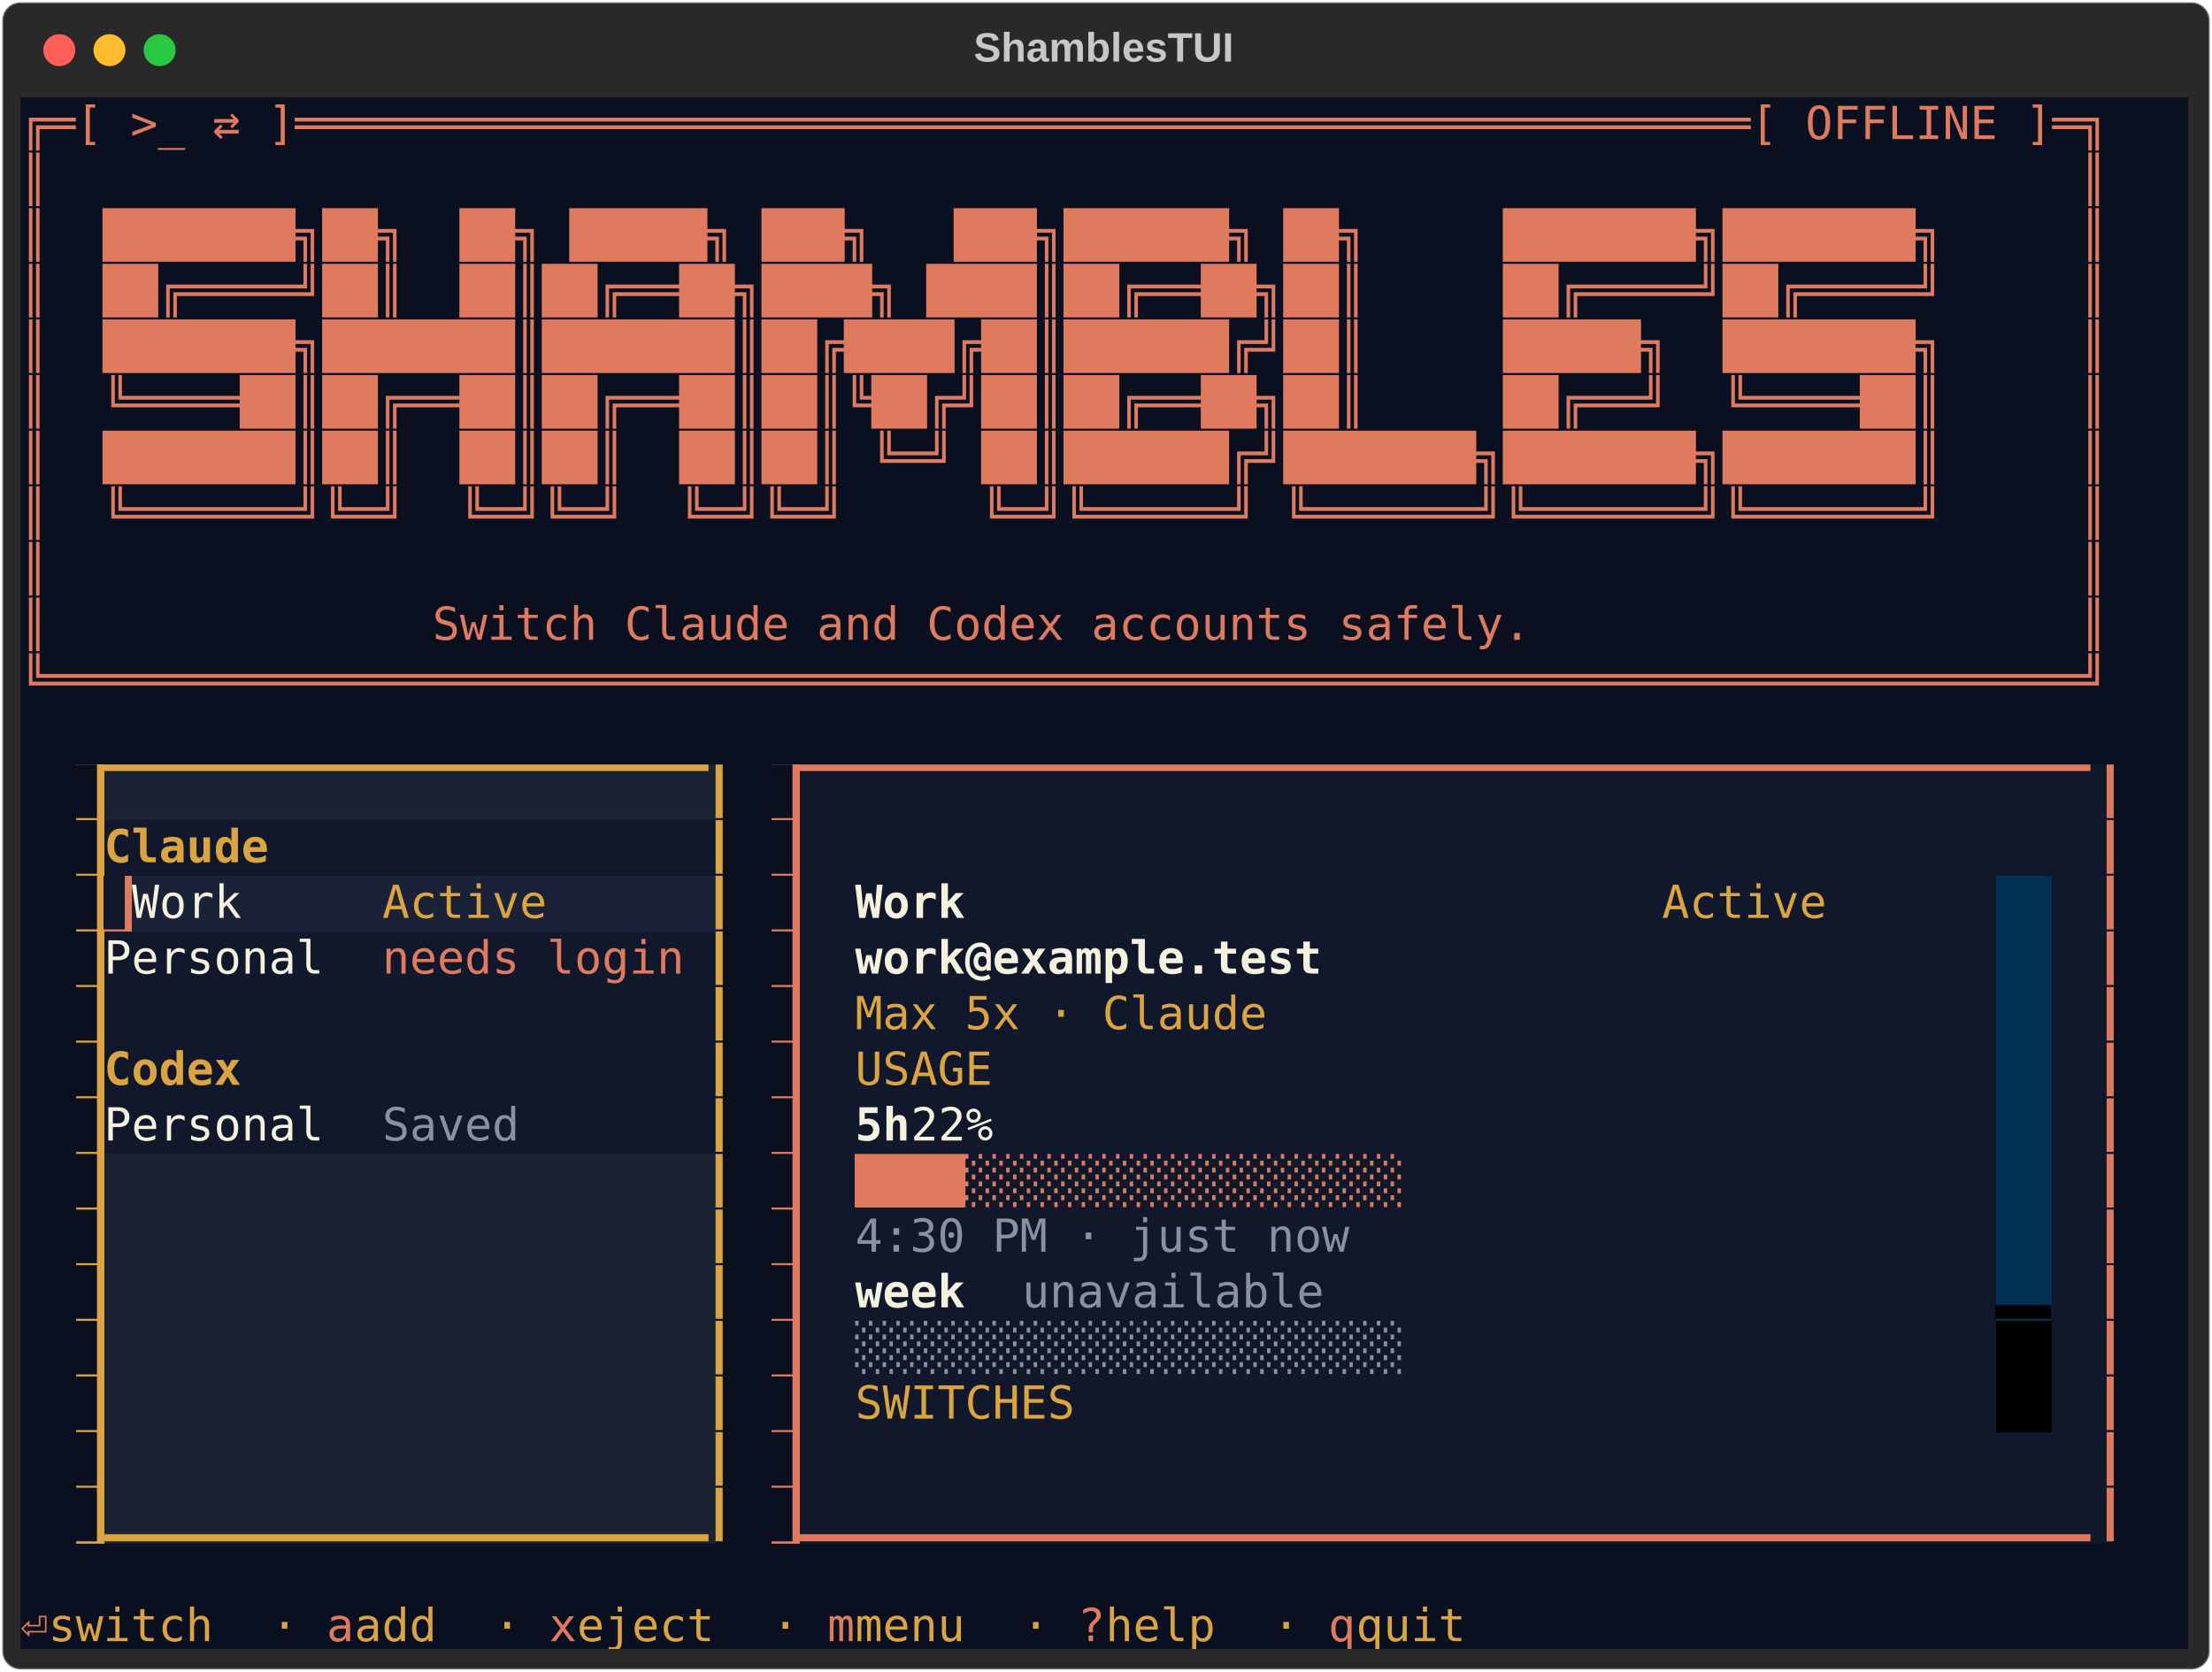
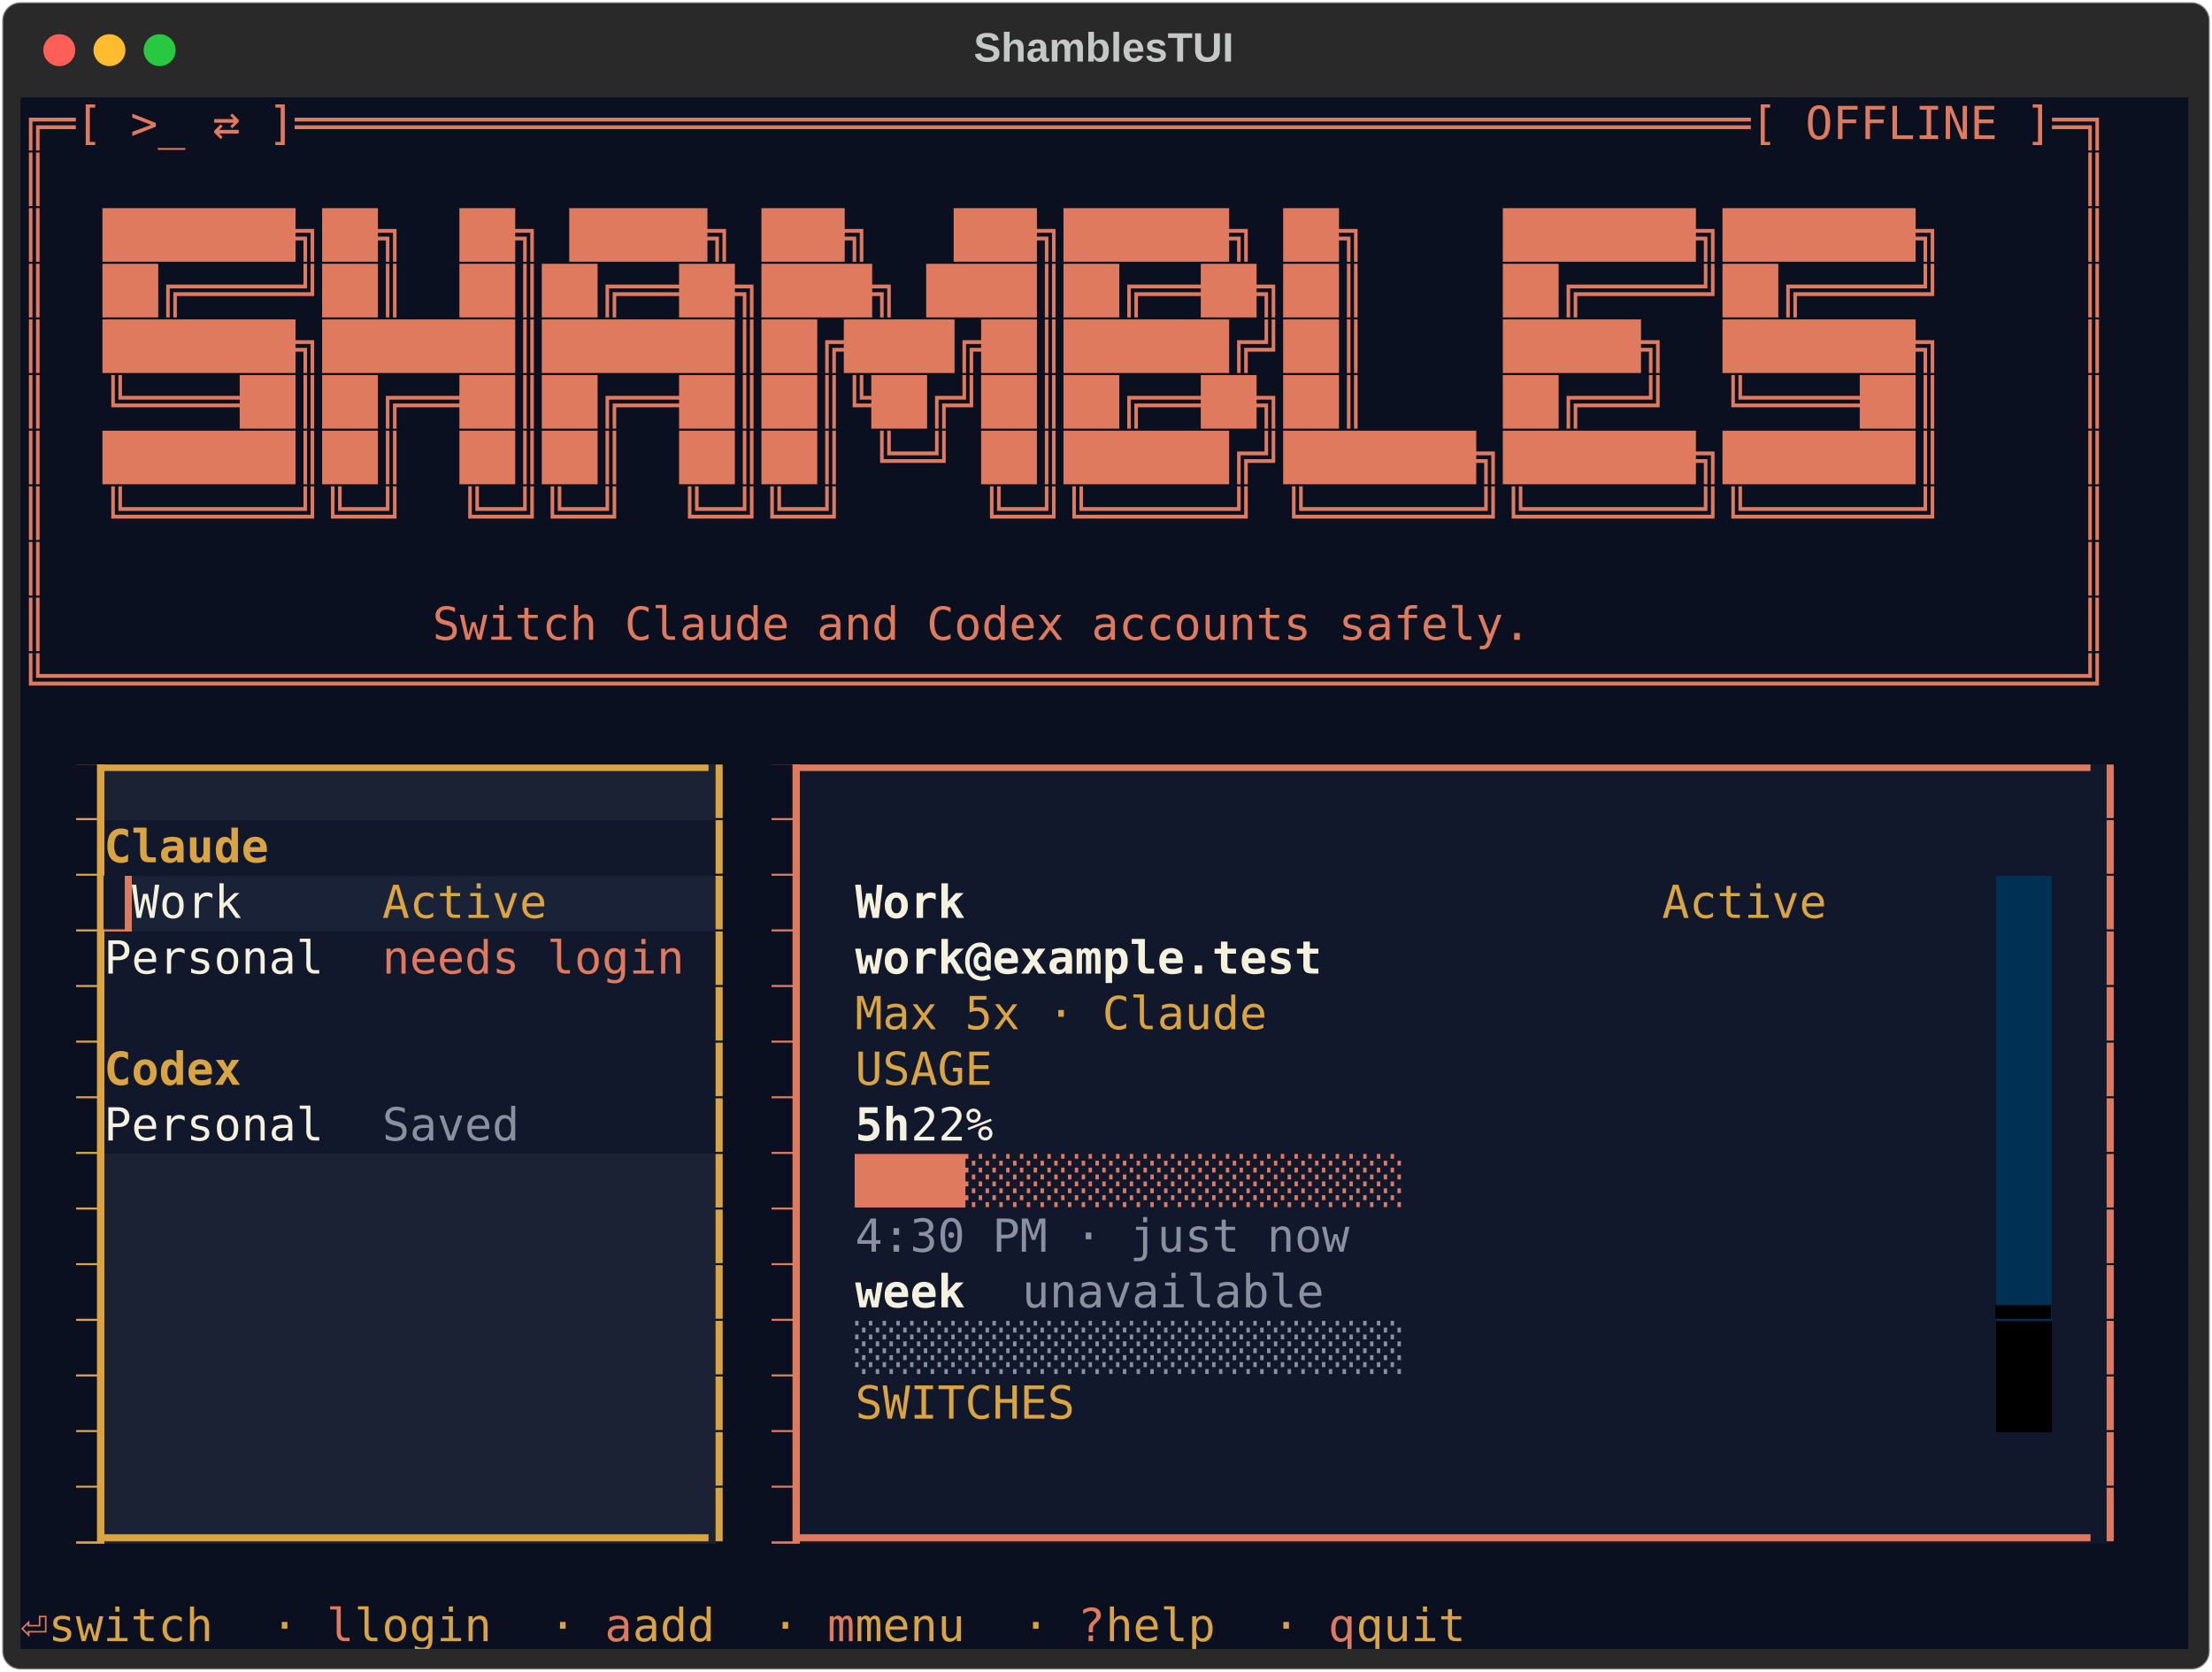
<svg xmlns="http://www.w3.org/2000/svg" class="rich-terminal" viewBox="0 0 970 733.2">
  <style>

    @font-face {
        font-family: "Fira Code";
        src: local("FiraCode-Regular"),
                url("https://cdnjs.cloudflare.com/ajax/libs/firacode/6.2.0/woff2/FiraCode-Regular.woff2") format("woff2"),
                url("https://cdnjs.cloudflare.com/ajax/libs/firacode/6.2.0/woff/FiraCode-Regular.woff") format("woff");
        font-style: normal;
        font-weight: 400;
    }
    @font-face {
        font-family: "Fira Code";
        src: local("FiraCode-Bold"),
                url("https://cdnjs.cloudflare.com/ajax/libs/firacode/6.2.0/woff2/FiraCode-Bold.woff2") format("woff2"),
                url("https://cdnjs.cloudflare.com/ajax/libs/firacode/6.2.0/woff/FiraCode-Bold.woff") format("woff");
        font-style: bold;
        font-weight: 700;
    }

    .terminal-matrix {
        font-family: Fira Code, monospace;
        font-size: 20px;
        line-height: 24.4px;
        font-variant-east-asian: full-width;
    }

    .terminal-title {
        font-size: 18px;
        font-weight: bold;
        font-family: arial;
    }

    .terminal-r1 { fill: #e07a5f }
.terminal-r2 { fill: #c5c8c6 }
.terminal-r3 { fill: #0b1020 }
.terminal-r4 { fill: #d9a441 }
.terminal-r5 { fill: #d9a441;font-weight: bold }
.terminal-r6 { fill: #11182b }
.terminal-r7 { fill: #f4f1de }
.terminal-r8 { fill: #f4f1de;font-weight: bold }
.terminal-r9 { fill: #8b90a0 }
.terminal-r10 { fill: #000000 }
    </style>
  <defs>
    <clipPath id="terminal-clip-terminal">
      <rect x="0" y="0" width="950.6" height="682.2" />
    </clipPath>
    <clipPath id="terminal-line-0">
      <rect x="0" y="1.5" width="951.6" height="24.65" />
    </clipPath>
    <clipPath id="terminal-line-1">
      <rect x="0" y="25.9" width="951.6" height="24.65" />
    </clipPath>
    <clipPath id="terminal-line-2">
      <rect x="0" y="50.3" width="951.6" height="24.65" />
    </clipPath>
    <clipPath id="terminal-line-3">
      <rect x="0" y="74.7" width="951.6" height="24.65" />
    </clipPath>
    <clipPath id="terminal-line-4">
      <rect x="0" y="99.1" width="951.6" height="24.65" />
    </clipPath>
    <clipPath id="terminal-line-5">
      <rect x="0" y="123.5" width="951.6" height="24.65" />
    </clipPath>
    <clipPath id="terminal-line-6">
      <rect x="0" y="147.9" width="951.6" height="24.65" />
    </clipPath>
    <clipPath id="terminal-line-7">
      <rect x="0" y="172.3" width="951.6" height="24.65" />
    </clipPath>
    <clipPath id="terminal-line-8">
      <rect x="0" y="196.7" width="951.6" height="24.65" />
    </clipPath>
    <clipPath id="terminal-line-9">
      <rect x="0" y="221.1" width="951.6" height="24.65" />
    </clipPath>
    <clipPath id="terminal-line-10">
      <rect x="0" y="245.5" width="951.6" height="24.65" />
    </clipPath>
    <clipPath id="terminal-line-11">
      <rect x="0" y="269.9" width="951.6" height="24.65" />
    </clipPath>
    <clipPath id="terminal-line-12">
      <rect x="0" y="294.3" width="951.6" height="24.65" />
    </clipPath>
    <clipPath id="terminal-line-13">
      <rect x="0" y="318.7" width="951.6" height="24.65" />
    </clipPath>
    <clipPath id="terminal-line-14">
      <rect x="0" y="343.1" width="951.6" height="24.65" />
    </clipPath>
    <clipPath id="terminal-line-15">
      <rect x="0" y="367.5" width="951.6" height="24.65" />
    </clipPath>
    <clipPath id="terminal-line-16">
      <rect x="0" y="391.9" width="951.6" height="24.65" />
    </clipPath>
    <clipPath id="terminal-line-17">
      <rect x="0" y="416.3" width="951.6" height="24.65" />
    </clipPath>
    <clipPath id="terminal-line-18">
      <rect x="0" y="440.7" width="951.6" height="24.65" />
    </clipPath>
    <clipPath id="terminal-line-19">
      <rect x="0" y="465.1" width="951.6" height="24.65" />
    </clipPath>
    <clipPath id="terminal-line-20">
      <rect x="0" y="489.5" width="951.6" height="24.65" />
    </clipPath>
    <clipPath id="terminal-line-21">
      <rect x="0" y="513.9" width="951.6" height="24.65" />
    </clipPath>
    <clipPath id="terminal-line-22">
      <rect x="0" y="538.3" width="951.6" height="24.65" />
    </clipPath>
    <clipPath id="terminal-line-23">
      <rect x="0" y="562.7" width="951.6" height="24.65" />
    </clipPath>
    <clipPath id="terminal-line-24">
      <rect x="0" y="587.1" width="951.6" height="24.65" />
    </clipPath>
    <clipPath id="terminal-line-25">
      <rect x="0" y="611.5" width="951.6" height="24.65" />
    </clipPath>
    <clipPath id="terminal-line-26">
      <rect x="0" y="635.9" width="951.6" height="24.65" />
    </clipPath>
  </defs>
  <rect fill="#292929" stroke="rgba(255,255,255,0.35)" stroke-width="1" x="1" y="1" width="968" height="731.2" rx="8" />
  <text class="terminal-title" fill="#c5c8c6" text-anchor="middle" x="484" y="27">ShamblesTUI</text>
  <g transform="translate(26,22)">
    <circle cx="0" cy="0" r="7" fill="#ff5f57" />
    <circle cx="22" cy="0" r="7" fill="#febc2e" />
    <circle cx="44" cy="0" r="7" fill="#28c840" />
  </g>
  <g transform="translate(9, 41)" clip-path="url(#terminal-clip-terminal)">
    <rect fill="#0b1020" x="0" y="1.5" width="927.2" height="24.65" shape-rendering="crispEdges" />
    <rect fill="#0b1020" x="927.2" y="1.5" width="24.4" height="24.65" shape-rendering="crispEdges" />
    <rect fill="#0b1020" x="0" y="25.9" width="927.2" height="24.65" shape-rendering="crispEdges" />
    <rect fill="#0b1020" x="927.2" y="25.9" width="24.4" height="24.65" shape-rendering="crispEdges" />
    <rect fill="#0b1020" x="0" y="50.3" width="927.2" height="24.65" shape-rendering="crispEdges" />
    <rect fill="#0b1020" x="927.2" y="50.3" width="24.4" height="24.65" shape-rendering="crispEdges" />
    <rect fill="#0b1020" x="0" y="74.7" width="927.2" height="24.65" shape-rendering="crispEdges" />
    <rect fill="#0b1020" x="927.2" y="74.7" width="24.4" height="24.65" shape-rendering="crispEdges" />
    <rect fill="#0b1020" x="0" y="99.1" width="927.2" height="24.65" shape-rendering="crispEdges" />
    <rect fill="#0b1020" x="927.2" y="99.1" width="24.4" height="24.65" shape-rendering="crispEdges" />
    <rect fill="#0b1020" x="0" y="123.5" width="927.2" height="24.65" shape-rendering="crispEdges" />
    <rect fill="#0b1020" x="927.2" y="123.5" width="24.4" height="24.65" shape-rendering="crispEdges" />
    <rect fill="#0b1020" x="0" y="147.9" width="927.2" height="24.65" shape-rendering="crispEdges" />
    <rect fill="#0b1020" x="927.2" y="147.9" width="24.4" height="24.65" shape-rendering="crispEdges" />
    <rect fill="#0b1020" x="0" y="172.3" width="927.2" height="24.65" shape-rendering="crispEdges" />
    <rect fill="#0b1020" x="927.2" y="172.3" width="24.4" height="24.65" shape-rendering="crispEdges" />
    <rect fill="#0b1020" x="0" y="196.7" width="927.2" height="24.65" shape-rendering="crispEdges" />
    <rect fill="#0b1020" x="927.2" y="196.7" width="24.4" height="24.65" shape-rendering="crispEdges" />
    <rect fill="#0b1020" x="0" y="221.1" width="927.2" height="24.65" shape-rendering="crispEdges" />
    <rect fill="#0b1020" x="927.2" y="221.1" width="24.4" height="24.65" shape-rendering="crispEdges" />
    <rect fill="#0b1020" x="0" y="245.5" width="927.2" height="24.65" shape-rendering="crispEdges" />
    <rect fill="#0b1020" x="927.2" y="245.5" width="24.4" height="24.65" shape-rendering="crispEdges" />
    <rect fill="#0b1020" x="0" y="269.9" width="951.6" height="24.65" shape-rendering="crispEdges" />
    <rect fill="#0b1020" x="0" y="294.3" width="24.4" height="24.65" shape-rendering="crispEdges" />
    <rect fill="#d9a441" x="24.4" y="294.3" width="12.2" height="24.65" shape-rendering="crispEdges" />
    <rect fill="#1b2234" x="36.6" y="294.3" width="268.4" height="24.65" shape-rendering="crispEdges" />
    <rect fill="#0b1020" x="305" y="294.3" width="12.2" height="24.65" shape-rendering="crispEdges" />
    <rect fill="#0b1020" x="317.2" y="294.3" width="12.2" height="24.65" shape-rendering="crispEdges" />
    <rect fill="#e07a5f" x="329.4" y="294.3" width="12.2" height="24.65" shape-rendering="crispEdges" />
    <rect fill="#11182b" x="341.6" y="294.3" width="573.4" height="24.65" shape-rendering="crispEdges" />
    <rect fill="#0b1020" x="915" y="294.3" width="12.2" height="24.65" shape-rendering="crispEdges" />
    <rect fill="#0b1020" x="927.2" y="294.3" width="24.4" height="24.65" shape-rendering="crispEdges" />
    <rect fill="#0b1020" x="0" y="318.7" width="24.4" height="24.65" shape-rendering="crispEdges" />
    <rect fill="#d9a441" x="24.4" y="318.7" width="12.2" height="24.65" shape-rendering="crispEdges" />
    <rect fill="#11182b" x="36.6" y="318.7" width="73.2" height="24.65" shape-rendering="crispEdges" />
    <rect fill="#11182b" x="109.8" y="318.7" width="195.2" height="24.65" shape-rendering="crispEdges" />
    <rect fill="#0b1020" x="305" y="318.7" width="12.2" height="24.65" shape-rendering="crispEdges" />
    <rect fill="#0b1020" x="317.2" y="318.7" width="12.2" height="24.65" shape-rendering="crispEdges" />
    <rect fill="#e07a5f" x="329.4" y="318.7" width="12.2" height="24.65" shape-rendering="crispEdges" />
    <rect fill="#11182b" x="341.6" y="318.7" width="573.4" height="24.65" shape-rendering="crispEdges" />
    <rect fill="#0b1020" x="915" y="318.7" width="12.2" height="24.65" shape-rendering="crispEdges" />
    <rect fill="#0b1020" x="927.2" y="318.7" width="24.4" height="24.65" shape-rendering="crispEdges" />
    <rect fill="#0b1020" x="0" y="343.1" width="24.4" height="24.65" shape-rendering="crispEdges" />
    <rect fill="#d9a441" x="24.4" y="343.1" width="12.2" height="24.65" shape-rendering="crispEdges" />
    <rect fill="#e07a5f" x="36.6" y="343.1" width="12.2" height="24.65" shape-rendering="crispEdges" />
    <rect fill="#1a2238" x="48.8" y="343.1" width="109.8" height="24.65" shape-rendering="crispEdges" />
    <rect fill="#1a2238" x="158.6" y="343.1" width="146.4" height="24.65" shape-rendering="crispEdges" />
    <rect fill="#0b1020" x="305" y="343.1" width="12.2" height="24.65" shape-rendering="crispEdges" />
    <rect fill="#0b1020" x="317.2" y="343.1" width="12.2" height="24.65" shape-rendering="crispEdges" />
    <rect fill="#e07a5f" x="329.4" y="343.1" width="12.2" height="24.65" shape-rendering="crispEdges" />
    <rect fill="#11182b" x="341.6" y="343.1" width="24.4" height="24.65" shape-rendering="crispEdges" />
    <rect fill="#11182b" x="366" y="343.1" width="353.8" height="24.65" shape-rendering="crispEdges" />
    <rect fill="#11182b" x="719.8" y="343.1" width="146.4" height="24.65" shape-rendering="crispEdges" />
    <rect fill="#003054" x="866.2" y="343.1" width="24.4" height="24.65" shape-rendering="crispEdges" />
    <rect fill="#11182b" x="890.6" y="343.1" width="24.4" height="24.65" shape-rendering="crispEdges" />
    <rect fill="#0b1020" x="915" y="343.1" width="12.2" height="24.65" shape-rendering="crispEdges" />
    <rect fill="#0b1020" x="927.2" y="343.1" width="24.4" height="24.65" shape-rendering="crispEdges" />
    <rect fill="#0b1020" x="0" y="367.5" width="24.4" height="24.65" shape-rendering="crispEdges" />
    <rect fill="#d9a441" x="24.4" y="367.5" width="12.2" height="24.65" shape-rendering="crispEdges" />
    <rect fill="#11182b" x="36.6" y="367.5" width="122" height="24.65" shape-rendering="crispEdges" />
    <rect fill="#11182b" x="158.6" y="367.5" width="146.4" height="24.65" shape-rendering="crispEdges" />
    <rect fill="#0b1020" x="305" y="367.5" width="12.2" height="24.65" shape-rendering="crispEdges" />
    <rect fill="#0b1020" x="317.2" y="367.5" width="12.2" height="24.65" shape-rendering="crispEdges" />
    <rect fill="#e07a5f" x="329.4" y="367.5" width="12.2" height="24.65" shape-rendering="crispEdges" />
    <rect fill="#11182b" x="341.6" y="367.5" width="24.4" height="24.65" shape-rendering="crispEdges" />
    <rect fill="#11182b" x="366" y="367.5" width="500.2" height="24.65" shape-rendering="crispEdges" />
    <rect fill="#003054" x="866.2" y="367.5" width="24.4" height="24.65" shape-rendering="crispEdges" />
    <rect fill="#11182b" x="890.6" y="367.5" width="24.4" height="24.65" shape-rendering="crispEdges" />
    <rect fill="#0b1020" x="915" y="367.5" width="12.2" height="24.65" shape-rendering="crispEdges" />
    <rect fill="#0b1020" x="927.2" y="367.5" width="24.4" height="24.65" shape-rendering="crispEdges" />
    <rect fill="#0b1020" x="0" y="391.9" width="24.4" height="24.65" shape-rendering="crispEdges" />
    <rect fill="#d9a441" x="24.4" y="391.9" width="12.2" height="24.65" shape-rendering="crispEdges" />
    <rect fill="#11182b" x="36.6" y="391.9" width="268.4" height="24.65" shape-rendering="crispEdges" />
    <rect fill="#0b1020" x="305" y="391.9" width="12.2" height="24.65" shape-rendering="crispEdges" />
    <rect fill="#0b1020" x="317.2" y="391.9" width="12.2" height="24.65" shape-rendering="crispEdges" />
    <rect fill="#e07a5f" x="329.4" y="391.9" width="12.2" height="24.65" shape-rendering="crispEdges" />
    <rect fill="#11182b" x="341.6" y="391.9" width="24.4" height="24.65" shape-rendering="crispEdges" />
    <rect fill="#11182b" x="366" y="391.9" width="500.2" height="24.65" shape-rendering="crispEdges" />
    <rect fill="#003054" x="866.2" y="391.9" width="24.4" height="24.65" shape-rendering="crispEdges" />
    <rect fill="#11182b" x="890.6" y="391.9" width="24.4" height="24.65" shape-rendering="crispEdges" />
    <rect fill="#0b1020" x="915" y="391.9" width="12.2" height="24.65" shape-rendering="crispEdges" />
    <rect fill="#0b1020" x="927.2" y="391.9" width="24.4" height="24.65" shape-rendering="crispEdges" />
    <rect fill="#0b1020" x="0" y="416.3" width="24.4" height="24.65" shape-rendering="crispEdges" />
    <rect fill="#d9a441" x="24.4" y="416.3" width="12.2" height="24.65" shape-rendering="crispEdges" />
    <rect fill="#11182b" x="36.6" y="416.3" width="61" height="24.65" shape-rendering="crispEdges" />
    <rect fill="#11182b" x="97.6" y="416.3" width="207.4" height="24.65" shape-rendering="crispEdges" />
    <rect fill="#0b1020" x="305" y="416.3" width="12.2" height="24.65" shape-rendering="crispEdges" />
    <rect fill="#0b1020" x="317.2" y="416.3" width="12.2" height="24.65" shape-rendering="crispEdges" />
    <rect fill="#e07a5f" x="329.4" y="416.3" width="12.2" height="24.65" shape-rendering="crispEdges" />
    <rect fill="#11182b" x="341.6" y="416.3" width="24.4" height="24.65" shape-rendering="crispEdges" />
    <rect fill="#11182b" x="366" y="416.3" width="500.2" height="24.65" shape-rendering="crispEdges" />
    <rect fill="#003054" x="866.2" y="416.3" width="24.4" height="24.65" shape-rendering="crispEdges" />
    <rect fill="#11182b" x="890.6" y="416.3" width="24.4" height="24.65" shape-rendering="crispEdges" />
    <rect fill="#0b1020" x="915" y="416.3" width="12.2" height="24.65" shape-rendering="crispEdges" />
    <rect fill="#0b1020" x="927.2" y="416.3" width="24.4" height="24.65" shape-rendering="crispEdges" />
    <rect fill="#0b1020" x="0" y="440.7" width="24.4" height="24.65" shape-rendering="crispEdges" />
    <rect fill="#d9a441" x="24.4" y="440.7" width="12.2" height="24.65" shape-rendering="crispEdges" />
    <rect fill="#11182b" x="36.6" y="440.7" width="122" height="24.65" shape-rendering="crispEdges" />
    <rect fill="#11182b" x="158.6" y="440.7" width="146.4" height="24.65" shape-rendering="crispEdges" />
    <rect fill="#0b1020" x="305" y="440.7" width="12.2" height="24.65" shape-rendering="crispEdges" />
    <rect fill="#0b1020" x="317.2" y="440.7" width="12.2" height="24.65" shape-rendering="crispEdges" />
    <rect fill="#e07a5f" x="329.4" y="440.7" width="12.2" height="24.65" shape-rendering="crispEdges" />
    <rect fill="#11182b" x="341.6" y="440.7" width="24.4" height="24.65" shape-rendering="crispEdges" />
    <rect fill="#11182b" x="366" y="440.7" width="24.4" height="24.65" shape-rendering="crispEdges" />
    <rect fill="#11182b" x="390.4" y="440.7" width="475.8" height="24.65" shape-rendering="crispEdges" />
    <rect fill="#003054" x="866.2" y="440.7" width="24.4" height="24.65" shape-rendering="crispEdges" />
    <rect fill="#11182b" x="890.6" y="440.7" width="24.4" height="24.65" shape-rendering="crispEdges" />
    <rect fill="#0b1020" x="915" y="440.7" width="12.2" height="24.65" shape-rendering="crispEdges" />
    <rect fill="#0b1020" x="927.2" y="440.7" width="24.4" height="24.65" shape-rendering="crispEdges" />
    <rect fill="#0b1020" x="0" y="465.1" width="24.4" height="24.65" shape-rendering="crispEdges" />
    <rect fill="#d9a441" x="24.4" y="465.1" width="12.2" height="24.65" shape-rendering="crispEdges" />
    <rect fill="#1b2234" x="36.6" y="465.1" width="268.4" height="24.65" shape-rendering="crispEdges" />
    <rect fill="#0b1020" x="305" y="465.1" width="12.2" height="24.65" shape-rendering="crispEdges" />
    <rect fill="#0b1020" x="317.2" y="465.1" width="12.2" height="24.65" shape-rendering="crispEdges" />
    <rect fill="#e07a5f" x="329.4" y="465.1" width="12.2" height="24.65" shape-rendering="crispEdges" />
    <rect fill="#11182b" x="341.6" y="465.1" width="24.4" height="24.65" shape-rendering="crispEdges" />
    <rect fill="#11182b" x="366" y="465.1" width="500.2" height="24.65" shape-rendering="crispEdges" />
    <rect fill="#003054" x="866.2" y="465.1" width="24.4" height="24.65" shape-rendering="crispEdges" />
    <rect fill="#11182b" x="890.6" y="465.1" width="24.4" height="24.65" shape-rendering="crispEdges" />
    <rect fill="#0b1020" x="915" y="465.1" width="12.2" height="24.65" shape-rendering="crispEdges" />
    <rect fill="#0b1020" x="927.2" y="465.1" width="24.4" height="24.65" shape-rendering="crispEdges" />
    <rect fill="#0b1020" x="0" y="489.5" width="24.4" height="24.65" shape-rendering="crispEdges" />
    <rect fill="#d9a441" x="24.4" y="489.5" width="12.2" height="24.65" shape-rendering="crispEdges" />
    <rect fill="#1b2234" x="36.6" y="489.5" width="268.4" height="24.65" shape-rendering="crispEdges" />
    <rect fill="#0b1020" x="305" y="489.5" width="12.2" height="24.65" shape-rendering="crispEdges" />
    <rect fill="#0b1020" x="317.2" y="489.5" width="12.2" height="24.65" shape-rendering="crispEdges" />
    <rect fill="#e07a5f" x="329.4" y="489.5" width="12.2" height="24.65" shape-rendering="crispEdges" />
    <rect fill="#11182b" x="341.6" y="489.5" width="24.4" height="24.65" shape-rendering="crispEdges" />
    <rect fill="#11182b" x="366" y="489.5" width="500.2" height="24.65" shape-rendering="crispEdges" />
    <rect fill="#003054" x="866.2" y="489.5" width="24.4" height="24.65" shape-rendering="crispEdges" />
    <rect fill="#11182b" x="890.6" y="489.5" width="24.4" height="24.65" shape-rendering="crispEdges" />
    <rect fill="#0b1020" x="915" y="489.5" width="12.2" height="24.65" shape-rendering="crispEdges" />
    <rect fill="#0b1020" x="927.2" y="489.5" width="24.4" height="24.65" shape-rendering="crispEdges" />
    <rect fill="#0b1020" x="0" y="513.9" width="24.4" height="24.65" shape-rendering="crispEdges" />
    <rect fill="#d9a441" x="24.4" y="513.9" width="12.2" height="24.65" shape-rendering="crispEdges" />
    <rect fill="#1b2234" x="36.6" y="513.9" width="268.4" height="24.65" shape-rendering="crispEdges" />
    <rect fill="#0b1020" x="305" y="513.9" width="12.2" height="24.65" shape-rendering="crispEdges" />
    <rect fill="#0b1020" x="317.2" y="513.9" width="12.2" height="24.65" shape-rendering="crispEdges" />
    <rect fill="#e07a5f" x="329.4" y="513.9" width="12.2" height="24.65" shape-rendering="crispEdges" />
    <rect fill="#11182b" x="341.6" y="513.9" width="24.4" height="24.65" shape-rendering="crispEdges" />
    <rect fill="#11182b" x="366" y="513.9" width="48.8" height="24.65" shape-rendering="crispEdges" />
    <rect fill="#11182b" x="414.8" y="513.9" width="24.4" height="24.65" shape-rendering="crispEdges" />
    <rect fill="#11182b" x="439.2" y="513.9" width="134.2" height="24.65" shape-rendering="crispEdges" />
    <rect fill="#11182b" x="573.4" y="513.9" width="292.8" height="24.65" shape-rendering="crispEdges" />
    <rect fill="#003054" x="866.2" y="513.9" width="24.4" height="24.65" shape-rendering="crispEdges" />
    <rect fill="#11182b" x="890.6" y="513.9" width="24.4" height="24.65" shape-rendering="crispEdges" />
    <rect fill="#0b1020" x="915" y="513.9" width="12.2" height="24.65" shape-rendering="crispEdges" />
    <rect fill="#0b1020" x="927.2" y="513.9" width="24.4" height="24.65" shape-rendering="crispEdges" />
    <rect fill="#0b1020" x="0" y="538.3" width="24.4" height="24.65" shape-rendering="crispEdges" />
    <rect fill="#d9a441" x="24.4" y="538.3" width="12.2" height="24.65" shape-rendering="crispEdges" />
    <rect fill="#1b2234" x="36.6" y="538.3" width="268.4" height="24.65" shape-rendering="crispEdges" />
    <rect fill="#0b1020" x="305" y="538.3" width="12.2" height="24.65" shape-rendering="crispEdges" />
    <rect fill="#0b1020" x="317.2" y="538.3" width="12.2" height="24.65" shape-rendering="crispEdges" />
    <rect fill="#e07a5f" x="329.4" y="538.3" width="12.2" height="24.65" shape-rendering="crispEdges" />
    <rect fill="#11182b" x="341.6" y="538.3" width="24.4" height="24.65" shape-rendering="crispEdges" />
    <rect fill="#11182b" x="366" y="538.3" width="500.2" height="24.65" shape-rendering="crispEdges" />
    <rect fill="#000000" x="866.2" y="538.3" width="24.4" height="24.65" shape-rendering="crispEdges" />
    <rect fill="#11182b" x="890.6" y="538.3" width="24.4" height="24.65" shape-rendering="crispEdges" />
    <rect fill="#0b1020" x="915" y="538.3" width="12.2" height="24.65" shape-rendering="crispEdges" />
    <rect fill="#0b1020" x="927.2" y="538.3" width="24.4" height="24.65" shape-rendering="crispEdges" />
    <rect fill="#0b1020" x="0" y="562.7" width="24.4" height="24.65" shape-rendering="crispEdges" />
    <rect fill="#d9a441" x="24.4" y="562.7" width="12.2" height="24.65" shape-rendering="crispEdges" />
    <rect fill="#1b2234" x="36.6" y="562.7" width="268.4" height="24.65" shape-rendering="crispEdges" />
    <rect fill="#0b1020" x="305" y="562.7" width="12.2" height="24.65" shape-rendering="crispEdges" />
    <rect fill="#0b1020" x="317.2" y="562.7" width="12.2" height="24.65" shape-rendering="crispEdges" />
    <rect fill="#e07a5f" x="329.4" y="562.7" width="12.2" height="24.65" shape-rendering="crispEdges" />
    <rect fill="#11182b" x="341.6" y="562.7" width="24.4" height="24.65" shape-rendering="crispEdges" />
    <rect fill="#11182b" x="366" y="562.7" width="500.2" height="24.65" shape-rendering="crispEdges" />
    <rect fill="#000000" x="866.2" y="562.7" width="24.4" height="24.65" shape-rendering="crispEdges" />
    <rect fill="#11182b" x="890.6" y="562.7" width="24.4" height="24.65" shape-rendering="crispEdges" />
    <rect fill="#0b1020" x="915" y="562.7" width="12.2" height="24.65" shape-rendering="crispEdges" />
    <rect fill="#0b1020" x="927.2" y="562.7" width="24.4" height="24.65" shape-rendering="crispEdges" />
    <rect fill="#0b1020" x="0" y="587.1" width="24.4" height="24.65" shape-rendering="crispEdges" />
    <rect fill="#d9a441" x="24.4" y="587.1" width="12.2" height="24.65" shape-rendering="crispEdges" />
    <rect fill="#1b2234" x="36.6" y="587.1" width="268.4" height="24.65" shape-rendering="crispEdges" />
    <rect fill="#0b1020" x="305" y="587.1" width="12.2" height="24.65" shape-rendering="crispEdges" />
    <rect fill="#0b1020" x="317.2" y="587.1" width="12.2" height="24.65" shape-rendering="crispEdges" />
    <rect fill="#e07a5f" x="329.4" y="587.1" width="12.2" height="24.65" shape-rendering="crispEdges" />
    <rect fill="#11182b" x="341.6" y="587.1" width="573.4" height="24.65" shape-rendering="crispEdges" />
    <rect fill="#0b1020" x="915" y="587.1" width="12.2" height="24.65" shape-rendering="crispEdges" />
    <rect fill="#0b1020" x="927.2" y="587.1" width="24.4" height="24.65" shape-rendering="crispEdges" />
    <rect fill="#0b1020" x="0" y="611.5" width="24.4" height="24.65" shape-rendering="crispEdges" />
    <rect fill="#d9a441" x="24.4" y="611.5" width="12.2" height="24.65" shape-rendering="crispEdges" />
    <rect fill="#1b2234" x="36.6" y="611.5" width="268.4" height="24.65" shape-rendering="crispEdges" />
    <rect fill="#0b1020" x="305" y="611.5" width="12.2" height="24.65" shape-rendering="crispEdges" />
    <rect fill="#0b1020" x="317.2" y="611.5" width="12.2" height="24.65" shape-rendering="crispEdges" />
    <rect fill="#e07a5f" x="329.4" y="611.5" width="12.2" height="24.65" shape-rendering="crispEdges" />
    <rect fill="#11182b" x="341.6" y="611.5" width="573.4" height="24.65" shape-rendering="crispEdges" />
    <rect fill="#0b1020" x="915" y="611.5" width="12.2" height="24.65" shape-rendering="crispEdges" />
    <rect fill="#0b1020" x="927.2" y="611.5" width="24.4" height="24.65" shape-rendering="crispEdges" />
    <rect fill="#0b1020" x="0" y="635.9" width="951.6" height="24.65" shape-rendering="crispEdges" />
    <rect fill="#0b1020" x="0" y="660.3" width="12.2" height="24.65" shape-rendering="crispEdges" />
    <rect fill="#0b1020" x="12.2" y="660.3" width="97.6" height="24.65" shape-rendering="crispEdges" />
    <rect fill="#0b1020" x="109.8" y="660.3" width="12.2" height="24.65" shape-rendering="crispEdges" />
    <rect fill="#0b1020" x="122" y="660.3" width="12.2" height="24.65" shape-rendering="crispEdges" />
    <rect fill="#0b1020" x="134.2" y="660.3" width="12.2" height="24.65" shape-rendering="crispEdges" />
-     <rect fill="#0b1020" x="146.4" y="660.3" width="61" height="24.65" shape-rendering="crispEdges" />
-     <rect fill="#0b1020" x="207.4" y="660.3" width="12.2" height="24.65" shape-rendering="crispEdges" />
-     <rect fill="#0b1020" x="219.6" y="660.3" width="12.2" height="24.65" shape-rendering="crispEdges" />
+     <rect fill="#0b1020" x="146.4" y="660.3" width="85.4" height="24.65" shape-rendering="crispEdges" />
    <rect fill="#0b1020" x="231.8" y="660.3" width="12.2" height="24.65" shape-rendering="crispEdges" />
-     <rect fill="#0b1020" x="244" y="660.3" width="85.4" height="24.65" shape-rendering="crispEdges" />
+     <rect fill="#0b1020" x="244" y="660.3" width="12.2" height="24.65" shape-rendering="crispEdges" />
+     <rect fill="#0b1020" x="256.2" y="660.3" width="12.2" height="24.65" shape-rendering="crispEdges" />
+     <rect fill="#0b1020" x="268.4" y="660.3" width="61" height="24.65" shape-rendering="crispEdges" />
    <rect fill="#0b1020" x="329.4" y="660.3" width="12.2" height="24.65" shape-rendering="crispEdges" />
    <rect fill="#0b1020" x="341.6" y="660.3" width="12.2" height="24.65" shape-rendering="crispEdges" />
    <rect fill="#0b1020" x="353.8" y="660.3" width="12.2" height="24.65" shape-rendering="crispEdges" />
    <rect fill="#0b1020" x="366" y="660.3" width="73.2" height="24.65" shape-rendering="crispEdges" />
    <rect fill="#0b1020" x="439.2" y="660.3" width="12.2" height="24.65" shape-rendering="crispEdges" />
    <rect fill="#0b1020" x="451.4" y="660.3" width="12.2" height="24.65" shape-rendering="crispEdges" />
    <rect fill="#0b1020" x="463.6" y="660.3" width="12.2" height="24.65" shape-rendering="crispEdges" />
    <rect fill="#0b1020" x="475.8" y="660.3" width="73.2" height="24.65" shape-rendering="crispEdges" />
    <rect fill="#0b1020" x="549" y="660.3" width="12.2" height="24.65" shape-rendering="crispEdges" />
    <rect fill="#0b1020" x="561.2" y="660.3" width="12.2" height="24.65" shape-rendering="crispEdges" />
    <rect fill="#0b1020" x="573.4" y="660.3" width="12.2" height="24.65" shape-rendering="crispEdges" />
    <rect fill="#0b1020" x="585.6" y="660.3" width="61" height="24.65" shape-rendering="crispEdges" />
    <rect fill="#0b1020" x="646.6" y="660.3" width="305" height="24.65" shape-rendering="crispEdges" />
    <g class="terminal-matrix">
      <text class="terminal-r1" x="0" y="20" textLength="927.2" clip-path="url(#terminal-line-0)">╔═[ &gt;_ ⇄ ]═════════════════════════════════════════════════════[ OFFLINE ]═╗</text>
      <text class="terminal-r2" x="951.6" y="20" textLength="12.2" clip-path="url(#terminal-line-0)">
</text>
      <text class="terminal-r1" x="0" y="44.4" textLength="927.2" clip-path="url(#terminal-line-1)">║                                                                          ║</text>
      <text class="terminal-r2" x="951.6" y="44.4" textLength="12.2" clip-path="url(#terminal-line-1)">
</text>
      <text class="terminal-r1" x="0" y="68.8" textLength="927.2" clip-path="url(#terminal-line-2)">║  ███████╗██╗  ██╗ █████╗ ███╗   ███╗██████╗ ██╗     ███████╗███████╗     ║</text>
      <text class="terminal-r2" x="951.6" y="68.8" textLength="12.2" clip-path="url(#terminal-line-2)">
</text>
      <text class="terminal-r1" x="0" y="93.2" textLength="927.2" clip-path="url(#terminal-line-3)">║  ██╔════╝██║  ██║██╔══██╗████╗ ████║██╔══██╗██║     ██╔════╝██╔════╝     ║</text>
      <text class="terminal-r2" x="951.6" y="93.2" textLength="12.2" clip-path="url(#terminal-line-3)">
</text>
      <text class="terminal-r1" x="0" y="117.6" textLength="927.2" clip-path="url(#terminal-line-4)">║  ███████╗███████║███████║██╔████╔██║██████╔╝██║     █████╗  ███████╗     ║</text>
      <text class="terminal-r2" x="951.6" y="117.6" textLength="12.2" clip-path="url(#terminal-line-4)">
</text>
      <text class="terminal-r1" x="0" y="142" textLength="927.2" clip-path="url(#terminal-line-5)">║  ╚════██║██╔══██║██╔══██║██║╚██╔╝██║██╔══██╗██║     ██╔══╝  ╚════██║     ║</text>
      <text class="terminal-r2" x="951.6" y="142" textLength="12.2" clip-path="url(#terminal-line-5)">
</text>
      <text class="terminal-r1" x="0" y="166.4" textLength="927.2" clip-path="url(#terminal-line-6)">║  ███████║██║  ██║██║  ██║██║ ╚═╝ ██║██████╔╝███████╗███████╗███████║     ║</text>
      <text class="terminal-r2" x="951.6" y="166.4" textLength="12.2" clip-path="url(#terminal-line-6)">
</text>
      <text class="terminal-r1" x="0" y="190.8" textLength="927.2" clip-path="url(#terminal-line-7)">║  ╚══════╝╚═╝  ╚═╝╚═╝  ╚═╝╚═╝     ╚═╝╚═════╝ ╚══════╝╚══════╝╚══════╝     ║</text>
      <text class="terminal-r2" x="951.6" y="190.8" textLength="12.2" clip-path="url(#terminal-line-7)">
</text>
      <text class="terminal-r1" x="0" y="215.2" textLength="927.2" clip-path="url(#terminal-line-8)">║                                                                          ║</text>
      <text class="terminal-r2" x="951.6" y="215.2" textLength="12.2" clip-path="url(#terminal-line-8)">
</text>
      <text class="terminal-r1" x="0" y="239.6" textLength="927.2" clip-path="url(#terminal-line-9)">║              Switch Claude and Codex accounts safely.                    ║</text>
      <text class="terminal-r2" x="951.6" y="239.6" textLength="12.2" clip-path="url(#terminal-line-9)">
</text>
      <text class="terminal-r1" x="0" y="264" textLength="927.2" clip-path="url(#terminal-line-10)">╚══════════════════════════════════════════════════════════════════════════╝</text>
      <text class="terminal-r2" x="951.6" y="264" textLength="12.2" clip-path="url(#terminal-line-10)">
</text>
      <text class="terminal-r2" x="951.6" y="288.4" textLength="12.2" clip-path="url(#terminal-line-11)">
</text>
      <text class="terminal-r3" x="24.4" y="312.8" textLength="12.2" clip-path="url(#terminal-line-12)">▊</text>
      <text class="terminal-r4" x="36.6" y="312.8" textLength="268.4" clip-path="url(#terminal-line-12)">▔▔▔▔▔▔▔▔▔▔▔▔▔▔▔▔▔▔▔▔▔▔</text>
      <text class="terminal-r4" x="305" y="312.8" textLength="12.2" clip-path="url(#terminal-line-12)">▎</text>
      <text class="terminal-r3" x="329.4" y="312.8" textLength="12.2" clip-path="url(#terminal-line-12)">▊</text>
      <text class="terminal-r1" x="341.6" y="312.8" textLength="573.4" clip-path="url(#terminal-line-12)">▔▔▔▔▔▔▔▔▔▔▔▔▔▔▔▔▔▔▔▔▔▔▔▔▔▔▔▔▔▔▔▔▔▔▔▔▔▔▔▔▔▔▔▔▔▔▔</text>
      <text class="terminal-r1" x="915" y="312.8" textLength="12.2" clip-path="url(#terminal-line-12)">▎</text>
      <text class="terminal-r2" x="951.6" y="312.8" textLength="12.2" clip-path="url(#terminal-line-12)">
</text>
      <text class="terminal-r3" x="24.4" y="337.2" textLength="12.2" clip-path="url(#terminal-line-13)">▊</text>
      <text class="terminal-r5" x="36.6" y="337.2" textLength="73.2" clip-path="url(#terminal-line-13)">Claude</text>
      <text class="terminal-r4" x="305" y="337.2" textLength="12.2" clip-path="url(#terminal-line-13)">▎</text>
      <text class="terminal-r3" x="329.4" y="337.2" textLength="12.2" clip-path="url(#terminal-line-13)">▊</text>
      <text class="terminal-r1" x="915" y="337.2" textLength="12.2" clip-path="url(#terminal-line-13)">▎</text>
      <text class="terminal-r2" x="951.6" y="337.2" textLength="12.2" clip-path="url(#terminal-line-13)">
</text>
      <text class="terminal-r3" x="24.4" y="361.6" textLength="12.2" clip-path="url(#terminal-line-14)">▊</text>
      <text class="terminal-r6" x="36.6" y="361.6" textLength="12.2" clip-path="url(#terminal-line-14)">▊</text>
      <text class="terminal-r7" x="48.8" y="361.6" textLength="109.8" clip-path="url(#terminal-line-14)">Work     </text>
      <text class="terminal-r4" x="158.6" y="361.6" textLength="146.4" clip-path="url(#terminal-line-14)">      Active</text>
      <text class="terminal-r4" x="305" y="361.6" textLength="12.2" clip-path="url(#terminal-line-14)">▎</text>
      <text class="terminal-r3" x="329.4" y="361.6" textLength="12.2" clip-path="url(#terminal-line-14)">▊</text>
      <text class="terminal-r8" x="366" y="361.6" textLength="353.8" clip-path="url(#terminal-line-14)">Work                         </text>
      <text class="terminal-r4" x="719.8" y="361.6" textLength="146.4" clip-path="url(#terminal-line-14)">      Active</text>
      <text class="terminal-r1" x="915" y="361.6" textLength="12.2" clip-path="url(#terminal-line-14)">▎</text>
      <text class="terminal-r2" x="951.6" y="361.6" textLength="12.2" clip-path="url(#terminal-line-14)">
</text>
      <text class="terminal-r3" x="24.4" y="386" textLength="12.2" clip-path="url(#terminal-line-15)">▊</text>
      <text class="terminal-r7" x="36.6" y="386" textLength="122" clip-path="url(#terminal-line-15)">Personal  </text>
      <text class="terminal-r1" x="158.6" y="386" textLength="146.4" clip-path="url(#terminal-line-15)"> needs login</text>
      <text class="terminal-r4" x="305" y="386" textLength="12.2" clip-path="url(#terminal-line-15)">▎</text>
      <text class="terminal-r3" x="329.4" y="386" textLength="12.2" clip-path="url(#terminal-line-15)">▊</text>
      <text class="terminal-r8" x="366" y="386" textLength="500.2" clip-path="url(#terminal-line-15)">work@example.test                        </text>
      <text class="terminal-r1" x="915" y="386" textLength="12.2" clip-path="url(#terminal-line-15)">▎</text>
      <text class="terminal-r2" x="951.6" y="386" textLength="12.2" clip-path="url(#terminal-line-15)">
</text>
      <text class="terminal-r3" x="24.4" y="410.4" textLength="12.2" clip-path="url(#terminal-line-16)">▊</text>
      <text class="terminal-r4" x="305" y="410.4" textLength="12.2" clip-path="url(#terminal-line-16)">▎</text>
      <text class="terminal-r3" x="329.4" y="410.4" textLength="12.2" clip-path="url(#terminal-line-16)">▊</text>
      <text class="terminal-r4" x="366" y="410.4" textLength="500.2" clip-path="url(#terminal-line-16)">Max 5x · Claude                          </text>
      <text class="terminal-r1" x="915" y="410.4" textLength="12.2" clip-path="url(#terminal-line-16)">▎</text>
      <text class="terminal-r2" x="951.6" y="410.4" textLength="12.2" clip-path="url(#terminal-line-16)">
</text>
      <text class="terminal-r3" x="24.4" y="434.8" textLength="12.2" clip-path="url(#terminal-line-17)">▊</text>
      <text class="terminal-r5" x="36.6" y="434.8" textLength="61" clip-path="url(#terminal-line-17)">Codex</text>
      <text class="terminal-r4" x="305" y="434.8" textLength="12.2" clip-path="url(#terminal-line-17)">▎</text>
      <text class="terminal-r3" x="329.4" y="434.8" textLength="12.2" clip-path="url(#terminal-line-17)">▊</text>
      <text class="terminal-r4" x="366" y="434.8" textLength="500.2" clip-path="url(#terminal-line-17)">USAGE                                    </text>
      <text class="terminal-r1" x="915" y="434.8" textLength="12.2" clip-path="url(#terminal-line-17)">▎</text>
      <text class="terminal-r2" x="951.6" y="434.8" textLength="12.2" clip-path="url(#terminal-line-17)">
</text>
      <text class="terminal-r3" x="24.4" y="459.2" textLength="12.2" clip-path="url(#terminal-line-18)">▊</text>
      <text class="terminal-r7" x="36.6" y="459.2" textLength="122" clip-path="url(#terminal-line-18)">Personal  </text>
      <text class="terminal-r9" x="158.6" y="459.2" textLength="146.4" clip-path="url(#terminal-line-18)">       Saved</text>
      <text class="terminal-r4" x="305" y="459.2" textLength="12.2" clip-path="url(#terminal-line-18)">▎</text>
      <text class="terminal-r3" x="329.4" y="459.2" textLength="12.2" clip-path="url(#terminal-line-18)">▊</text>
      <text class="terminal-r8" x="366" y="459.2" textLength="24.4" clip-path="url(#terminal-line-18)">5h</text>
      <text class="terminal-r7" x="390.4" y="459.2" textLength="475.8" clip-path="url(#terminal-line-18)">  22%                                  </text>
      <text class="terminal-r1" x="915" y="459.2" textLength="12.2" clip-path="url(#terminal-line-18)">▎</text>
      <text class="terminal-r2" x="951.6" y="459.2" textLength="12.2" clip-path="url(#terminal-line-18)">
</text>
      <text class="terminal-r3" x="24.4" y="483.6" textLength="12.2" clip-path="url(#terminal-line-19)">▊</text>
      <text class="terminal-r4" x="305" y="483.6" textLength="12.2" clip-path="url(#terminal-line-19)">▎</text>
      <text class="terminal-r3" x="329.4" y="483.6" textLength="12.2" clip-path="url(#terminal-line-19)">▊</text>
      <text class="terminal-r1" x="366" y="483.6" textLength="500.2" clip-path="url(#terminal-line-19)">████░░░░░░░░░░░░░░░░                     </text>
      <text class="terminal-r1" x="915" y="483.6" textLength="12.2" clip-path="url(#terminal-line-19)">▎</text>
      <text class="terminal-r2" x="951.6" y="483.6" textLength="12.2" clip-path="url(#terminal-line-19)">
</text>
      <text class="terminal-r3" x="24.4" y="508" textLength="12.2" clip-path="url(#terminal-line-20)">▊</text>
      <text class="terminal-r4" x="305" y="508" textLength="12.2" clip-path="url(#terminal-line-20)">▎</text>
      <text class="terminal-r3" x="329.4" y="508" textLength="12.2" clip-path="url(#terminal-line-20)">▊</text>
      <text class="terminal-r9" x="366" y="508" textLength="500.2" clip-path="url(#terminal-line-20)">4:30 PM · just now                       </text>
      <text class="terminal-r1" x="915" y="508" textLength="12.2" clip-path="url(#terminal-line-20)">▎</text>
      <text class="terminal-r2" x="951.6" y="508" textLength="12.2" clip-path="url(#terminal-line-20)">
</text>
      <text class="terminal-r3" x="24.4" y="532.4" textLength="12.2" clip-path="url(#terminal-line-21)">▊</text>
      <text class="terminal-r4" x="305" y="532.4" textLength="12.2" clip-path="url(#terminal-line-21)">▎</text>
      <text class="terminal-r3" x="329.4" y="532.4" textLength="12.2" clip-path="url(#terminal-line-21)">▊</text>
      <text class="terminal-r8" x="366" y="532.4" textLength="48.8" clip-path="url(#terminal-line-21)">week</text>
      <text class="terminal-r9" x="439.2" y="532.4" textLength="134.2" clip-path="url(#terminal-line-21)">unavailable</text>
      <text class="terminal-r10" x="866.2" y="532.4" textLength="24.4" clip-path="url(#terminal-line-21)">▂▂</text>
      <text class="terminal-r1" x="915" y="532.4" textLength="12.2" clip-path="url(#terminal-line-21)">▎</text>
      <text class="terminal-r2" x="951.6" y="532.4" textLength="12.2" clip-path="url(#terminal-line-21)">
</text>
      <text class="terminal-r3" x="24.4" y="556.8" textLength="12.2" clip-path="url(#terminal-line-22)">▊</text>
      <text class="terminal-r4" x="305" y="556.8" textLength="12.2" clip-path="url(#terminal-line-22)">▎</text>
      <text class="terminal-r3" x="329.4" y="556.8" textLength="12.2" clip-path="url(#terminal-line-22)">▊</text>
      <text class="terminal-r9" x="366" y="556.8" textLength="500.2" clip-path="url(#terminal-line-22)">░░░░░░░░░░░░░░░░░░░░                     </text>
      <text class="terminal-r1" x="915" y="556.8" textLength="12.2" clip-path="url(#terminal-line-22)">▎</text>
      <text class="terminal-r2" x="951.6" y="556.8" textLength="12.2" clip-path="url(#terminal-line-22)">
</text>
      <text class="terminal-r3" x="24.4" y="581.2" textLength="12.2" clip-path="url(#terminal-line-23)">▊</text>
      <text class="terminal-r4" x="305" y="581.2" textLength="12.2" clip-path="url(#terminal-line-23)">▎</text>
      <text class="terminal-r3" x="329.4" y="581.2" textLength="12.2" clip-path="url(#terminal-line-23)">▊</text>
      <text class="terminal-r4" x="366" y="581.2" textLength="500.2" clip-path="url(#terminal-line-23)">SWITCHES                                 </text>
      <text class="terminal-r1" x="915" y="581.2" textLength="12.2" clip-path="url(#terminal-line-23)">▎</text>
      <text class="terminal-r2" x="951.6" y="581.2" textLength="12.2" clip-path="url(#terminal-line-23)">
</text>
      <text class="terminal-r3" x="24.4" y="605.6" textLength="12.2" clip-path="url(#terminal-line-24)">▊</text>
      <text class="terminal-r4" x="305" y="605.6" textLength="12.2" clip-path="url(#terminal-line-24)">▎</text>
      <text class="terminal-r3" x="329.4" y="605.6" textLength="12.2" clip-path="url(#terminal-line-24)">▊</text>
      <text class="terminal-r1" x="915" y="605.6" textLength="12.2" clip-path="url(#terminal-line-24)">▎</text>
      <text class="terminal-r2" x="951.6" y="605.6" textLength="12.2" clip-path="url(#terminal-line-24)">
</text>
      <text class="terminal-r3" x="24.4" y="630" textLength="12.2" clip-path="url(#terminal-line-25)">▊</text>
      <text class="terminal-r4" x="36.6" y="630" textLength="268.4" clip-path="url(#terminal-line-25)">▁▁▁▁▁▁▁▁▁▁▁▁▁▁▁▁▁▁▁▁▁▁</text>
      <text class="terminal-r4" x="305" y="630" textLength="12.2" clip-path="url(#terminal-line-25)">▎</text>
      <text class="terminal-r3" x="329.4" y="630" textLength="12.2" clip-path="url(#terminal-line-25)">▊</text>
      <text class="terminal-r1" x="341.6" y="630" textLength="573.4" clip-path="url(#terminal-line-25)">▁▁▁▁▁▁▁▁▁▁▁▁▁▁▁▁▁▁▁▁▁▁▁▁▁▁▁▁▁▁▁▁▁▁▁▁▁▁▁▁▁▁▁▁▁▁▁</text>
      <text class="terminal-r1" x="915" y="630" textLength="12.2" clip-path="url(#terminal-line-25)">▎</text>
      <text class="terminal-r2" x="951.6" y="630" textLength="12.2" clip-path="url(#terminal-line-25)">
</text>
      <text class="terminal-r2" x="951.6" y="654.4" textLength="12.2" clip-path="url(#terminal-line-26)">
</text>
      <text class="terminal-r1" x="0" y="678.8" textLength="12.2" clip-path="url(#terminal-line-27)">⏎</text>
      <text class="terminal-r4" x="12.2" y="678.8" textLength="97.6" clip-path="url(#terminal-line-27)"> switch </text>
      <text class="terminal-r4" x="109.8" y="678.8" textLength="12.2" clip-path="url(#terminal-line-27)">·</text>
-       <text class="terminal-r1" x="134.2" y="678.8" textLength="12.2" clip-path="url(#terminal-line-27)">a</text>
-       <text class="terminal-r4" x="146.4" y="678.8" textLength="61" clip-path="url(#terminal-line-27)"> add </text>
-       <text class="terminal-r4" x="207.4" y="678.8" textLength="12.2" clip-path="url(#terminal-line-27)">·</text>
-       <text class="terminal-r1" x="231.8" y="678.8" textLength="12.2" clip-path="url(#terminal-line-27)">x</text>
-       <text class="terminal-r4" x="244" y="678.8" textLength="85.4" clip-path="url(#terminal-line-27)"> eject </text>
+       <text class="terminal-r1" x="134.2" y="678.8" textLength="12.2" clip-path="url(#terminal-line-27)">l</text>
+       <text class="terminal-r4" x="146.4" y="678.8" textLength="85.4" clip-path="url(#terminal-line-27)"> login </text>
+       <text class="terminal-r4" x="231.8" y="678.8" textLength="12.2" clip-path="url(#terminal-line-27)">·</text>
+       <text class="terminal-r1" x="256.2" y="678.8" textLength="12.2" clip-path="url(#terminal-line-27)">a</text>
+       <text class="terminal-r4" x="268.4" y="678.8" textLength="61" clip-path="url(#terminal-line-27)"> add </text>
      <text class="terminal-r4" x="329.4" y="678.8" textLength="12.2" clip-path="url(#terminal-line-27)">·</text>
      <text class="terminal-r1" x="353.8" y="678.8" textLength="12.2" clip-path="url(#terminal-line-27)">m</text>
      <text class="terminal-r4" x="366" y="678.8" textLength="73.2" clip-path="url(#terminal-line-27)"> menu </text>
      <text class="terminal-r4" x="439.2" y="678.8" textLength="12.2" clip-path="url(#terminal-line-27)">·</text>
      <text class="terminal-r1" x="463.6" y="678.8" textLength="12.2" clip-path="url(#terminal-line-27)">?</text>
      <text class="terminal-r4" x="475.8" y="678.8" textLength="73.2" clip-path="url(#terminal-line-27)"> help </text>
      <text class="terminal-r4" x="549" y="678.8" textLength="12.2" clip-path="url(#terminal-line-27)">·</text>
      <text class="terminal-r1" x="573.4" y="678.8" textLength="12.2" clip-path="url(#terminal-line-27)">q</text>
      <text class="terminal-r4" x="585.6" y="678.8" textLength="61" clip-path="url(#terminal-line-27)"> quit</text>
    </g>
  </g>
</svg>
